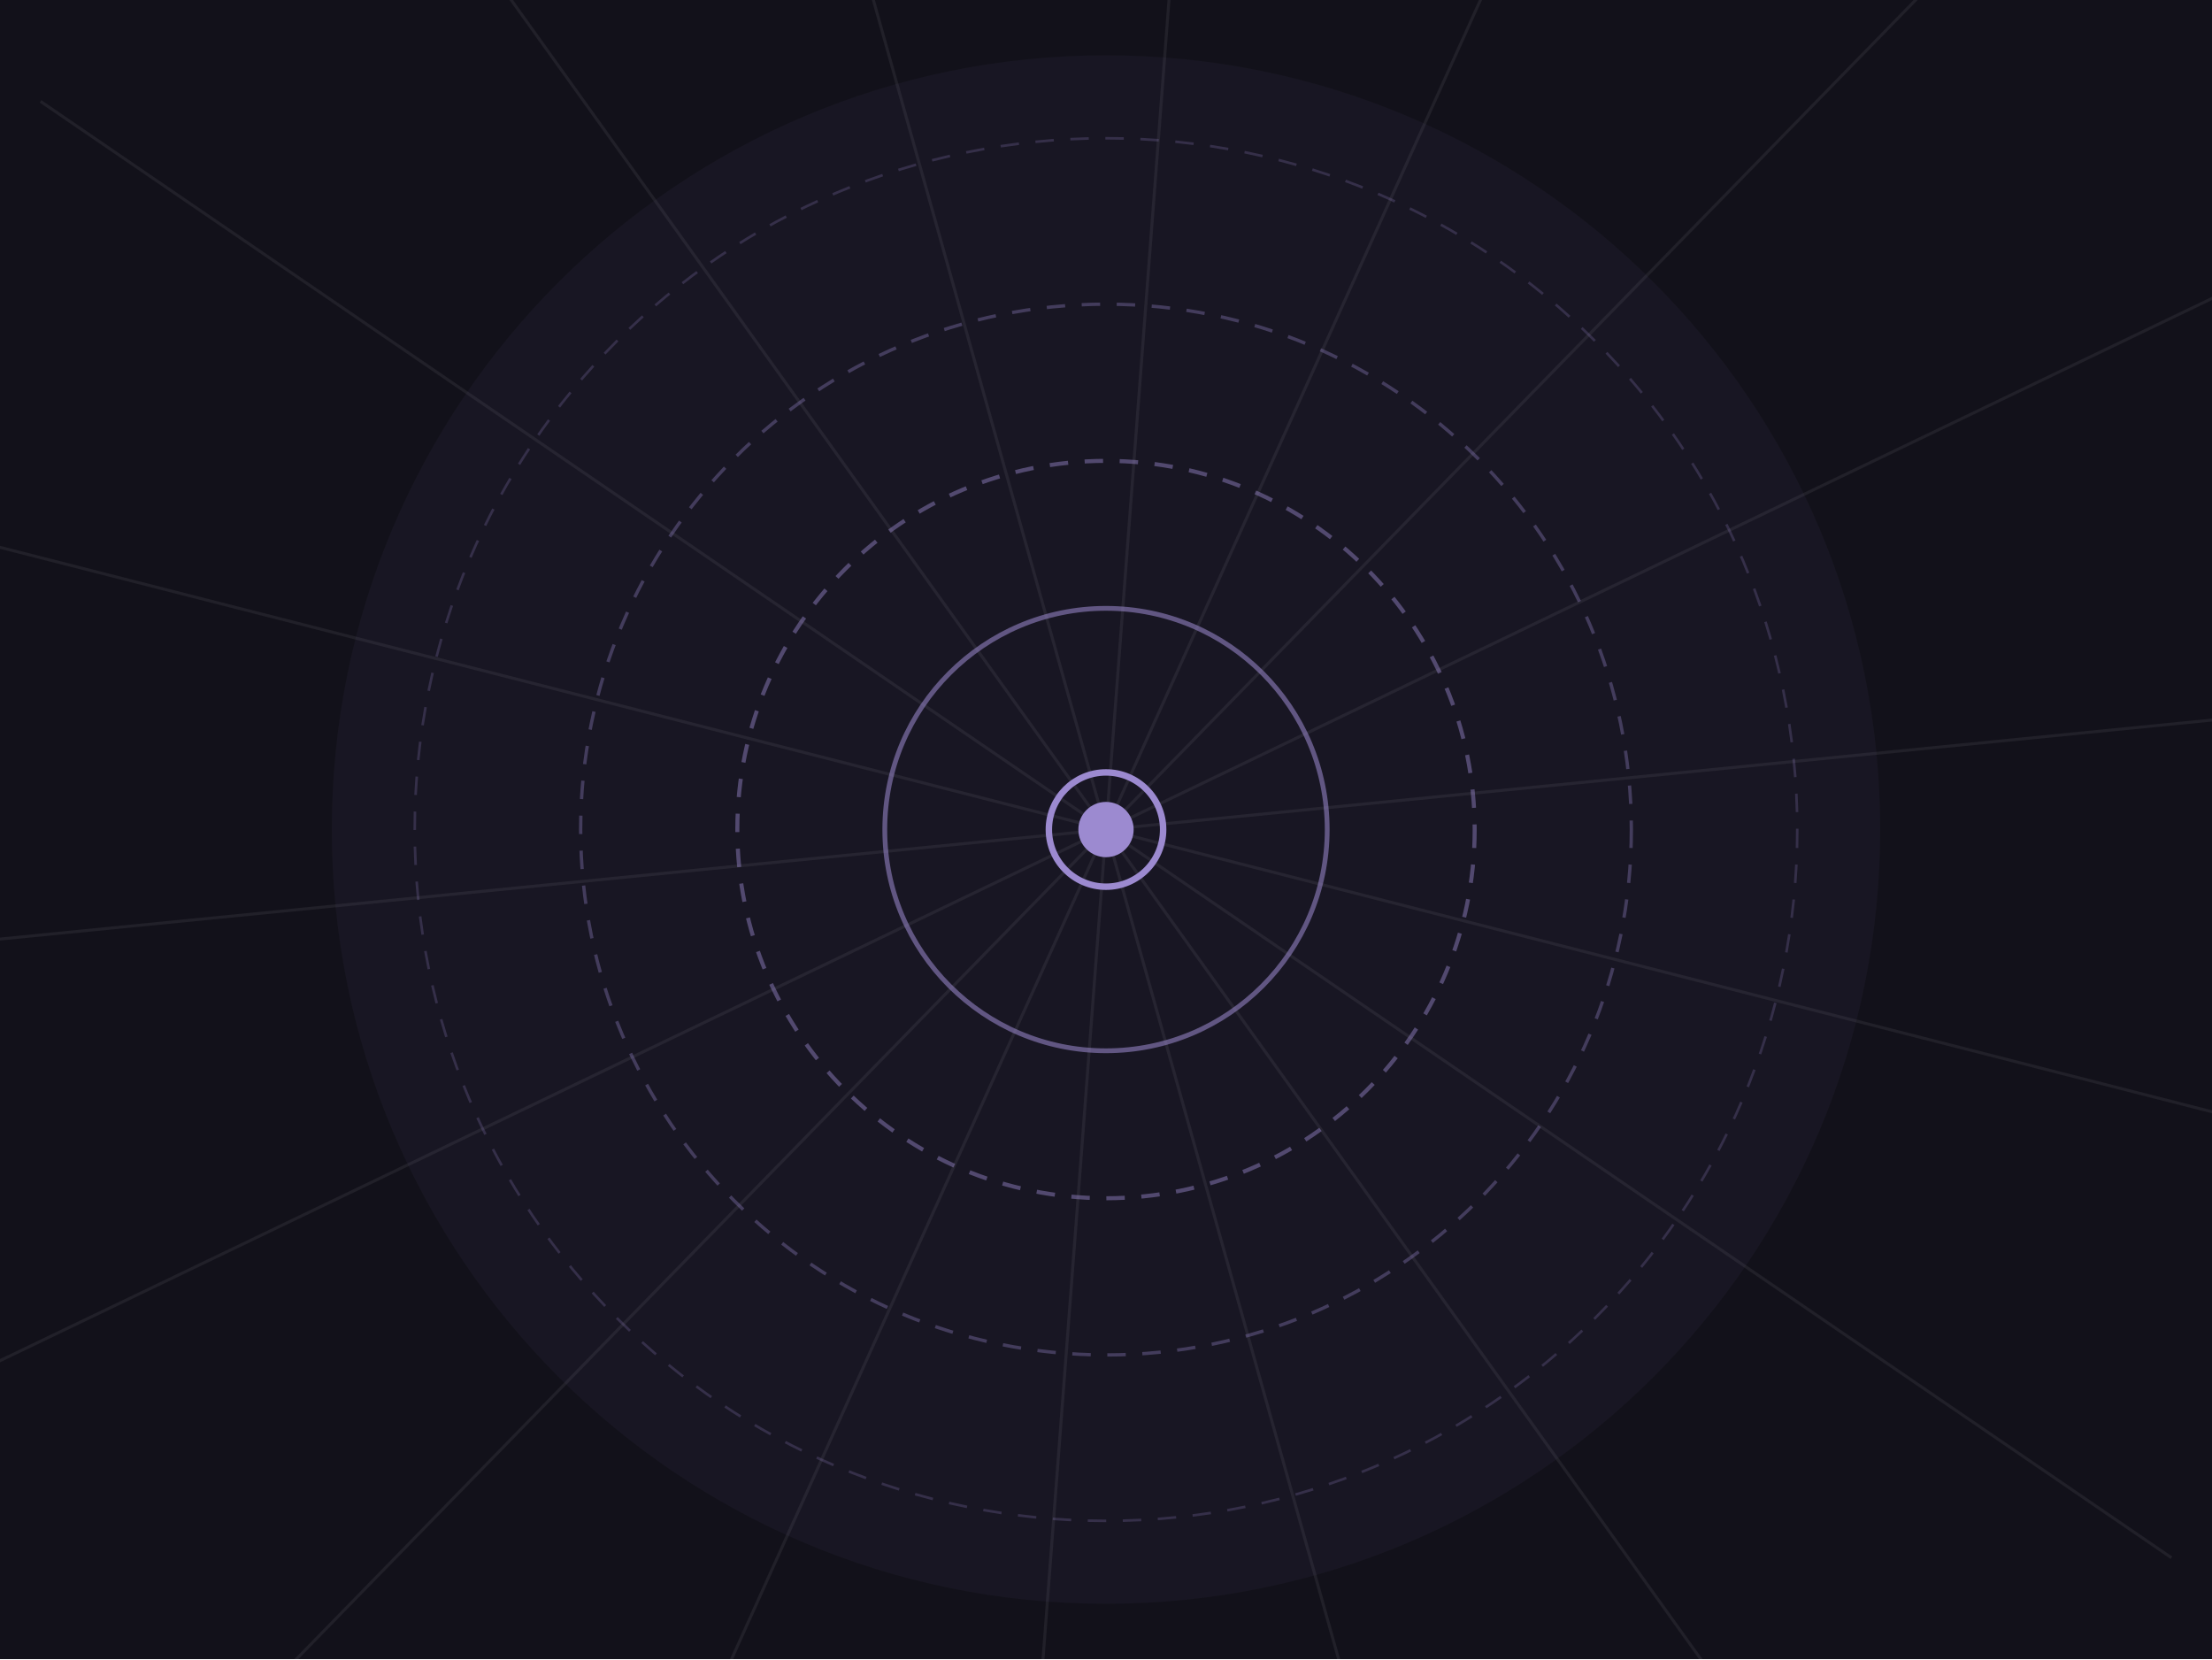
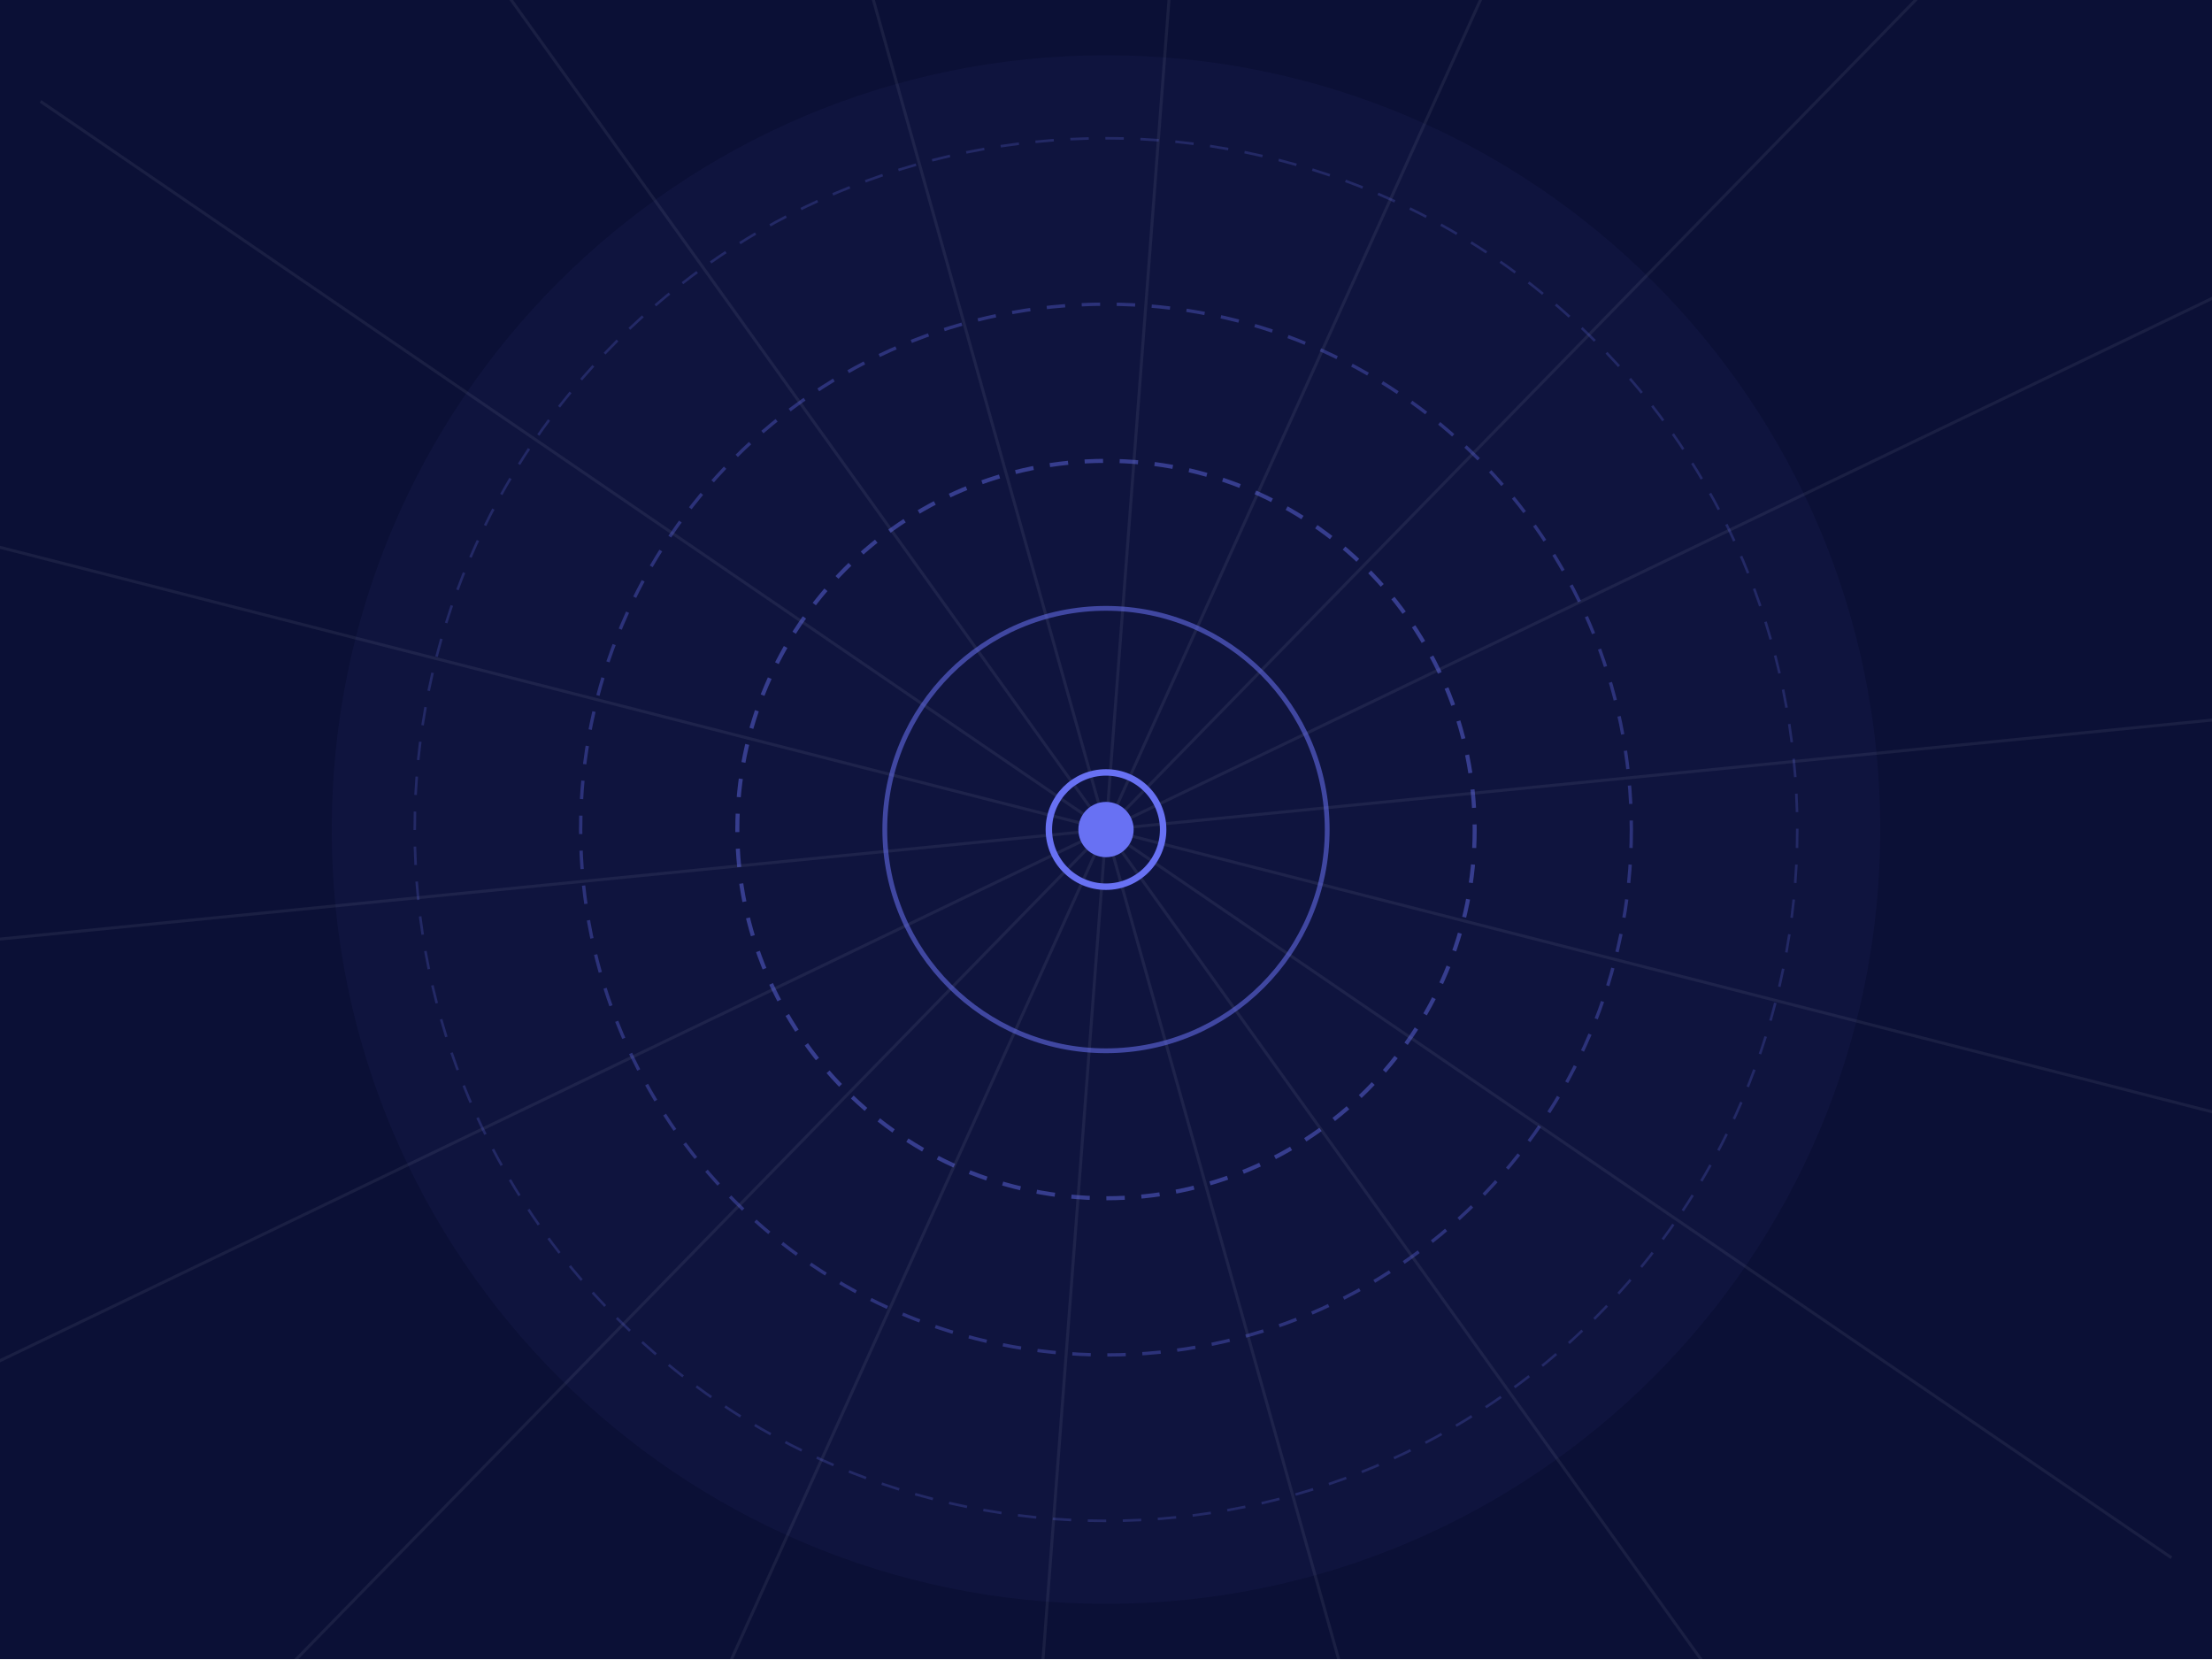
<svg xmlns="http://www.w3.org/2000/svg" viewBox="0 0 1200 900" width="1200" height="900" role="img" aria-label="Service area radius">
  <defs />
  <style>.rg{animation:rg 4.5s ease-out infinite;transform-origin:600px 450px}@keyframes rg{0%{transform:scale(.7);opacity:0}35%{opacity:.55}100%{transform:scale(1.12);opacity:0}}@media (prefers-reduced-motion: reduce){*{animation:none!important}.dw{stroke-dashoffset:0!important}.fin{opacity:1!important}}</style>
-   <rect width="1200" height="900" fill="#12111a" />
-   <line x1="-78" y1="277" x2="1278" y2="623" stroke="#f5f4f9" stroke-width="1.6" opacity="0.07" />
-   <line x1="22" y1="55" x2="1178" y2="845" stroke="#f5f4f9" stroke-width="1.6" opacity="0.07" />
-   <line x1="192" y1="-119" x2="1008" y2="1019" stroke="#f5f4f9" stroke-width="1.6" opacity="0.07" />
-   <line x1="411" y1="-224" x2="789" y2="1124" stroke="#f5f4f9" stroke-width="1.6" opacity="0.07" />
-   <line x1="653" y1="-248" x2="547" y2="1148" stroke="#f5f4f9" stroke-width="1.6" opacity="0.07" />
-   <line x1="888" y1="-188" x2="312" y2="1088" stroke="#f5f4f9" stroke-width="1.6" opacity="0.07" />
-   <line x1="1089" y1="-51" x2="111" y2="951" stroke="#f5f4f9" stroke-width="1.6" opacity="0.07" />
-   <line x1="1231" y1="147" x2="-31" y2="753" stroke="#f5f4f9" stroke-width="1.6" opacity="0.07" />
-   <line x1="1297" y1="381" x2="-97" y2="519" stroke="#f5f4f9" stroke-width="1.6" opacity="0.07" />
-   <circle cx="600" cy="450" r="420" fill="#9c8ad0" opacity="0.05" />
-   <circle class="rg" cx="600" cy="450" r="120" fill="none" stroke="#9c8ad0" stroke-width="2.6" opacity="0.55" stroke-dasharray="none" style="animation-delay:0.0s" />
-   <circle class="rg" cx="600" cy="450" r="200" fill="none" stroke="#9c8ad0" stroke-width="2.2" opacity="0.44" stroke-dasharray="10 9" style="animation-delay:0.5s" />
-   <circle class="rg" cx="600" cy="450" r="285" fill="none" stroke="#9c8ad0" stroke-width="1.8" opacity="0.33" stroke-dasharray="10 9" style="animation-delay:1.0s" />
-   <circle class="rg" cx="600" cy="450" r="375" fill="none" stroke="#9c8ad0" stroke-width="1.4" opacity="0.22" stroke-dasharray="10 9" style="animation-delay:1.5s" />
-   <circle cx="600" cy="450" r="15" fill="#9c8ad0" />
-   <circle cx="600" cy="450" r="31" fill="none" stroke="#9c8ad0" stroke-width="3.5" />
+   <rect width="1200" height="900" fill="#0b1036" />
+   <line x1="-78" y1="277" x2="1278" y2="623" stroke="#f4f5fb" stroke-width="1.6" opacity="0.07" />
+   <line x1="22" y1="55" x2="1178" y2="845" stroke="#f4f5fb" stroke-width="1.6" opacity="0.07" />
+   <line x1="192" y1="-119" x2="1008" y2="1019" stroke="#f4f5fb" stroke-width="1.6" opacity="0.07" />
+   <line x1="411" y1="-224" x2="789" y2="1124" stroke="#f4f5fb" stroke-width="1.6" opacity="0.07" />
+   <line x1="653" y1="-248" x2="547" y2="1148" stroke="#f4f5fb" stroke-width="1.6" opacity="0.07" />
+   <line x1="888" y1="-188" x2="312" y2="1088" stroke="#f4f5fb" stroke-width="1.6" opacity="0.07" />
+   <line x1="1089" y1="-51" x2="111" y2="951" stroke="#f4f5fb" stroke-width="1.6" opacity="0.07" />
+   <line x1="1231" y1="147" x2="-31" y2="753" stroke="#f4f5fb" stroke-width="1.6" opacity="0.07" />
+   <line x1="1297" y1="381" x2="-97" y2="519" stroke="#f4f5fb" stroke-width="1.6" opacity="0.07" />
+   <circle cx="600" cy="450" r="420" fill="#6871f3" opacity="0.05" />
+   <circle class="rg" cx="600" cy="450" r="120" fill="none" stroke="#6871f3" stroke-width="2.6" opacity="0.55" stroke-dasharray="none" style="animation-delay:0.0s" />
+   <circle class="rg" cx="600" cy="450" r="200" fill="none" stroke="#6871f3" stroke-width="2.2" opacity="0.44" stroke-dasharray="10 9" style="animation-delay:0.5s" />
+   <circle class="rg" cx="600" cy="450" r="285" fill="none" stroke="#6871f3" stroke-width="1.8" opacity="0.33" stroke-dasharray="10 9" style="animation-delay:1.0s" />
+   <circle class="rg" cx="600" cy="450" r="375" fill="none" stroke="#6871f3" stroke-width="1.4" opacity="0.22" stroke-dasharray="10 9" style="animation-delay:1.5s" />
+   <circle cx="600" cy="450" r="15" fill="#6871f3" />
+   <circle cx="600" cy="450" r="31" fill="none" stroke="#6871f3" stroke-width="3.5" />
</svg>
